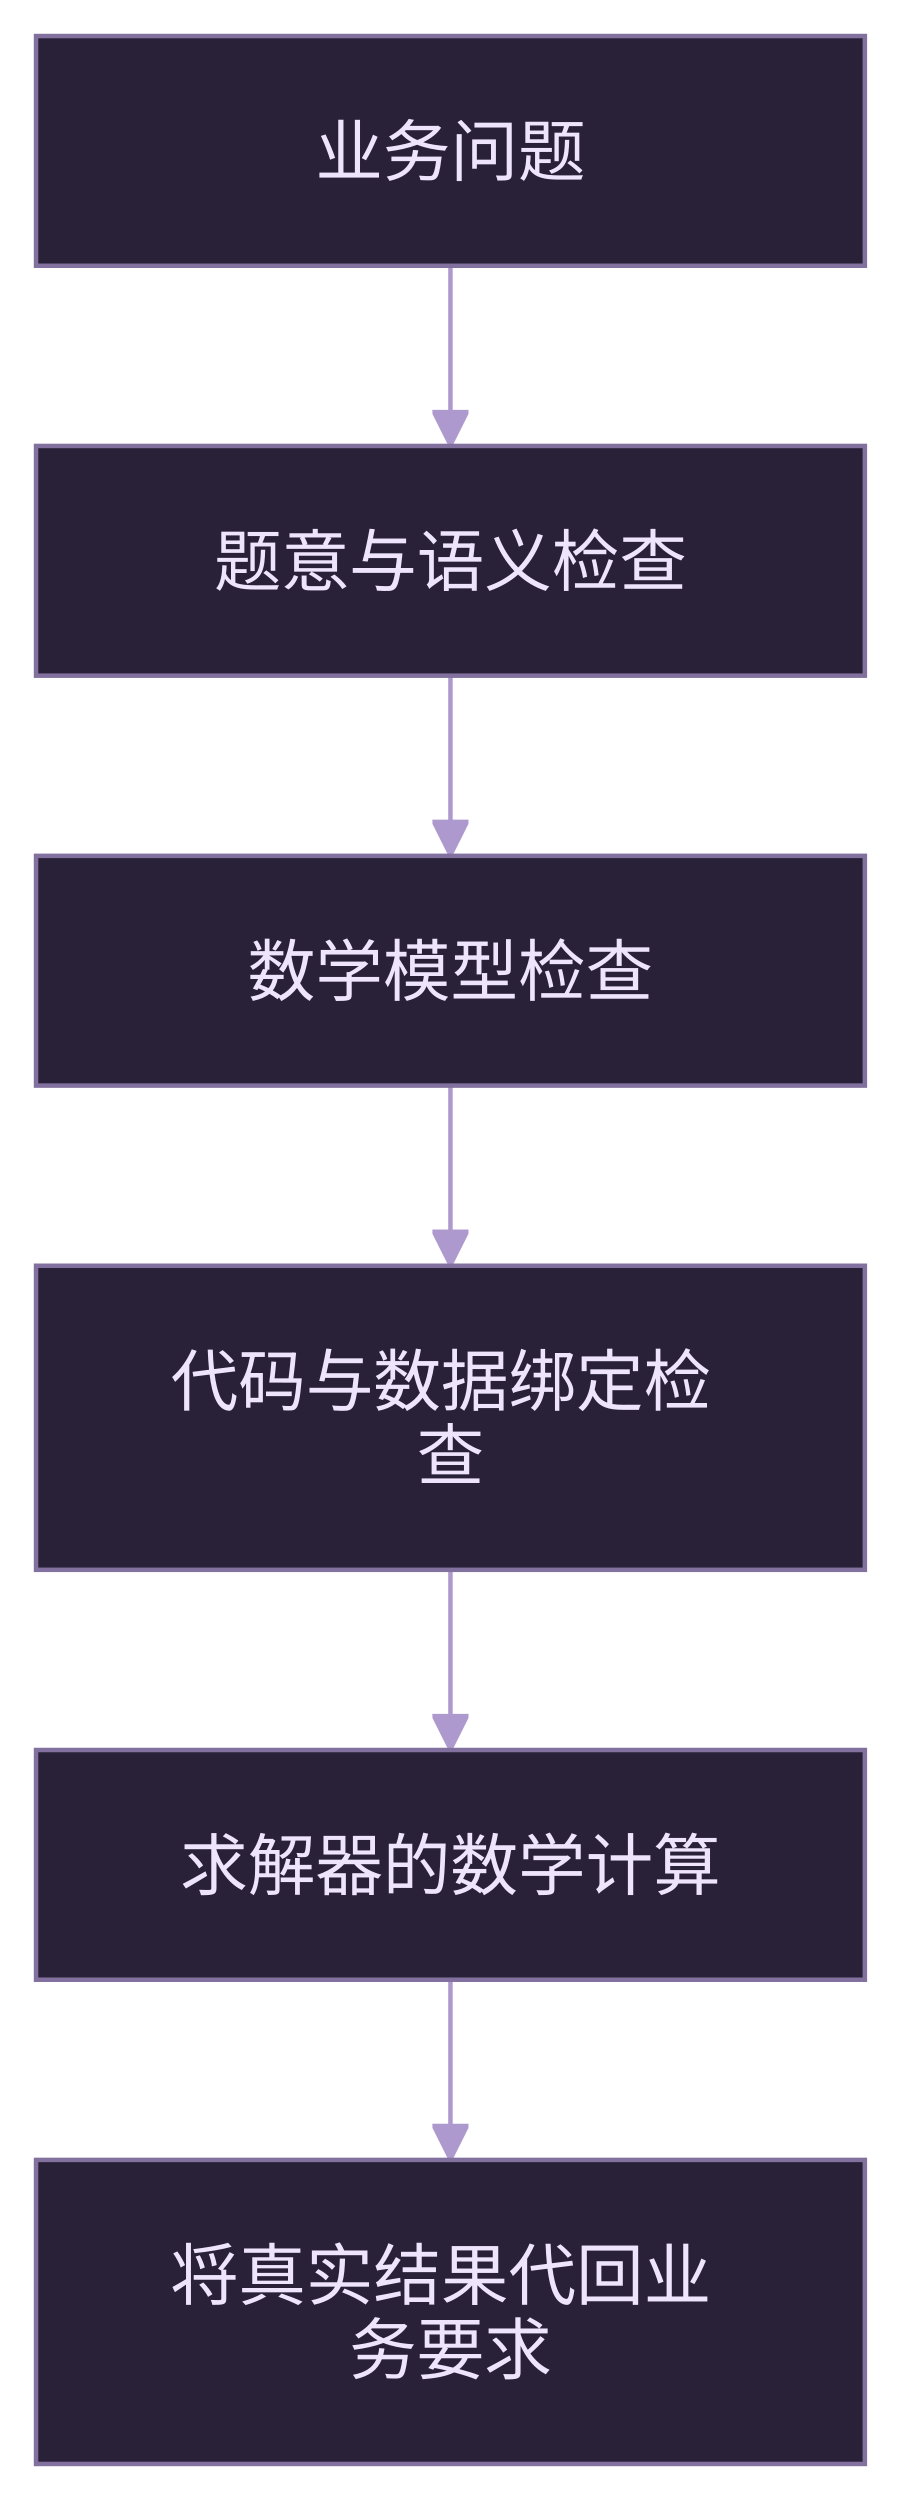
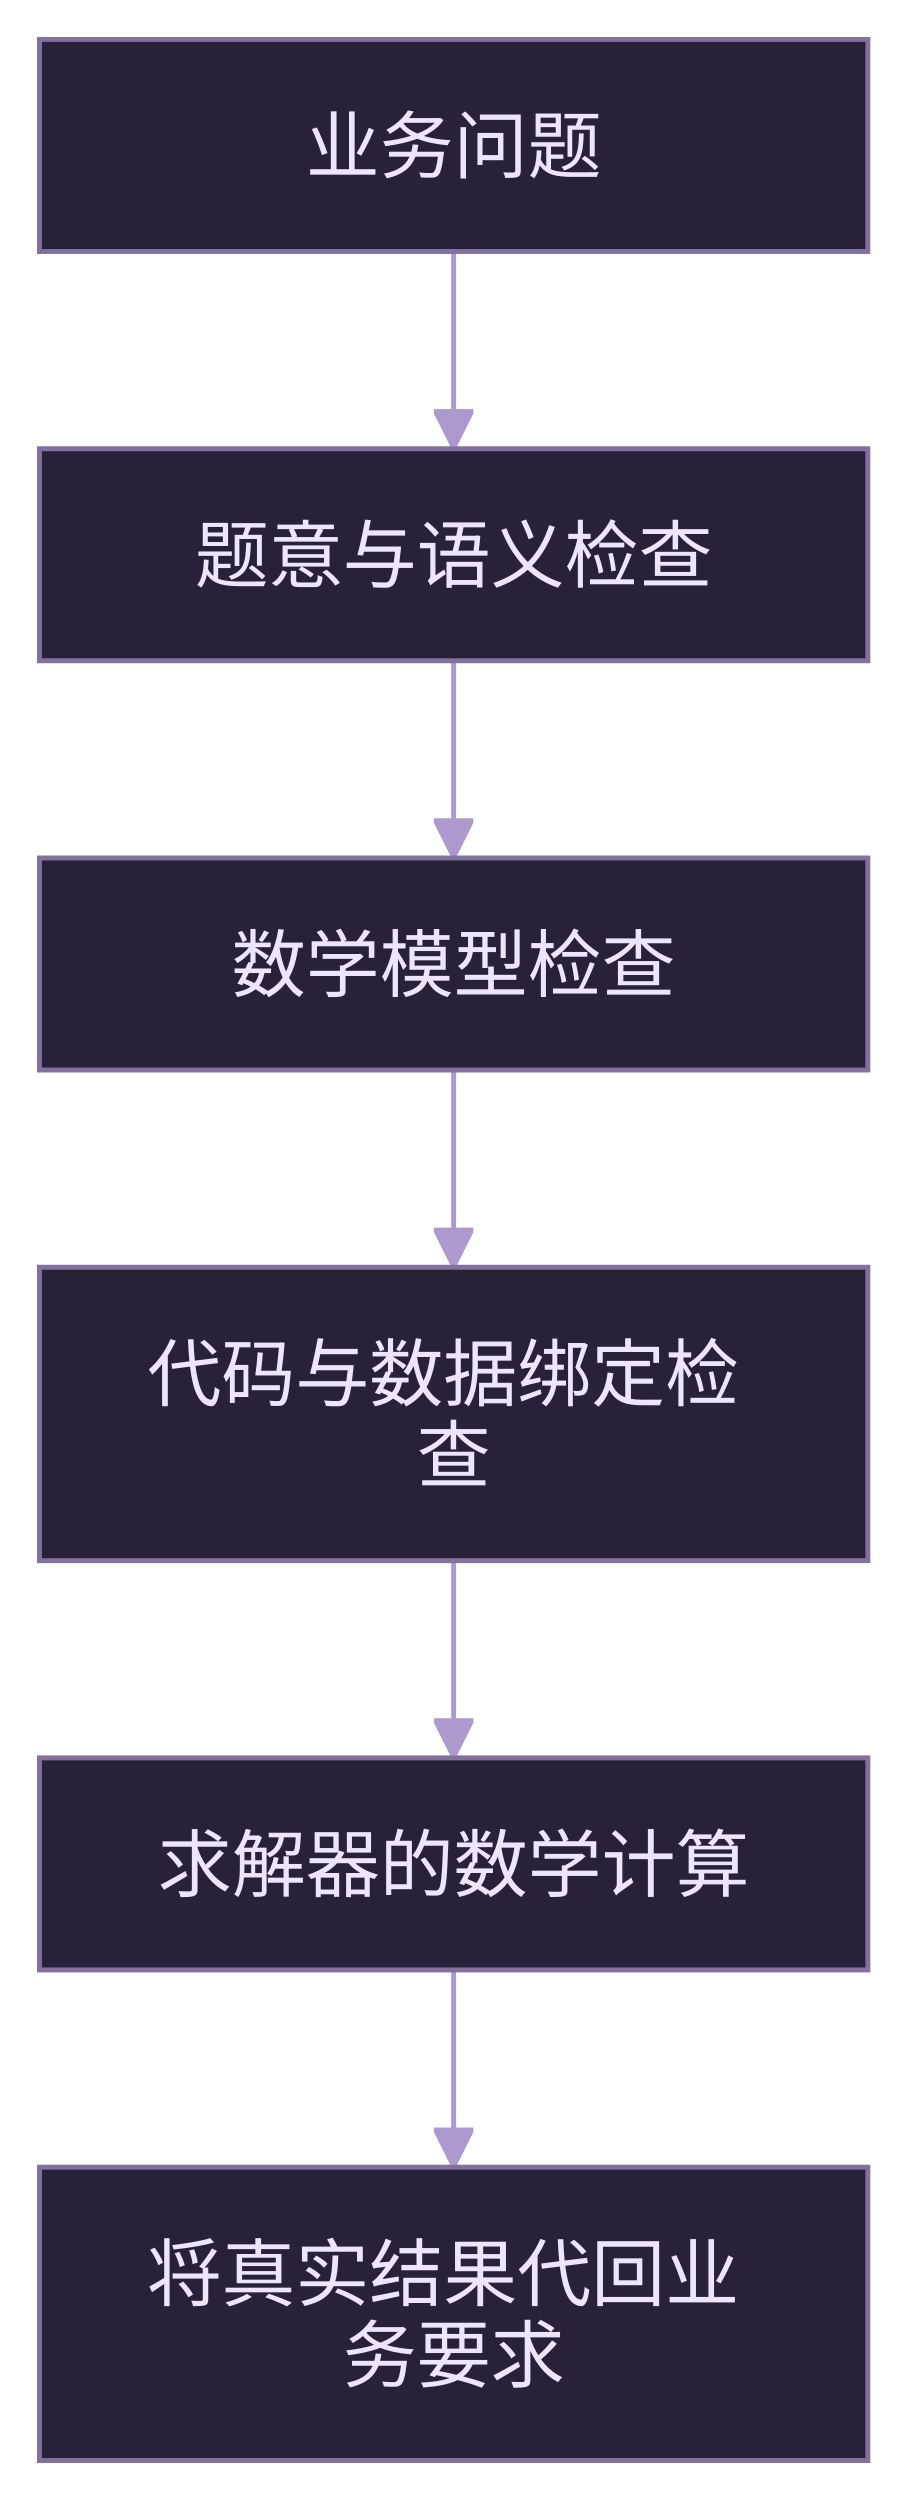
- <svg xmlns="http://www.w3.org/2000/svg" id="diagram-zh-methods-1" width="100%" class="flowchart" style="max-width: 200px;" viewBox="4 4 200 555" role="graphics-document document" aria-roledescription="flowchart-v2">
+ <svg xmlns="http://www.w3.org/2000/svg" id="diagram-zh-methods-1" width="100%" class="flowchart" style="max-width: 184px;" viewBox="4 4 184 507" role="graphics-document document" aria-roledescription="flowchart-v2">
  <style>#diagram-zh-methods-1{font-family:Inter,Arial,sans-serif;font-size:15px;fill:#eee5fc;}@keyframes edge-animation-frame{from{stroke-dashoffset:0;}}@keyframes dash{to{stroke-dashoffset:0;}}#diagram-zh-methods-1 .edge-animation-slow{stroke-dasharray:9,5!important;stroke-dashoffset:900;animation:dash 50s linear infinite;stroke-linecap:round;}#diagram-zh-methods-1 .edge-animation-fast{stroke-dasharray:9,5!important;stroke-dashoffset:900;animation:dash 20s linear infinite;stroke-linecap:round;}#diagram-zh-methods-1 .error-icon{fill:#35283c;}#diagram-zh-methods-1 .error-text{fill:#cad7c3;stroke:#cad7c3;}#diagram-zh-methods-1 .edge-thickness-normal{stroke-width:1px;}#diagram-zh-methods-1 .edge-thickness-thick{stroke-width:3.5px;}#diagram-zh-methods-1 .edge-pattern-solid{stroke-dasharray:0;}#diagram-zh-methods-1 .edge-thickness-invisible{stroke-width:0;fill:none;}#diagram-zh-methods-1 .edge-pattern-dashed{stroke-dasharray:3;}#diagram-zh-methods-1 .edge-pattern-dotted{stroke-dasharray:2;}#diagram-zh-methods-1 .marker{fill:#ae99ce;stroke:#ae99ce;}#diagram-zh-methods-1 .marker.cross{stroke:#ae99ce;}#diagram-zh-methods-1 svg{font-family:Inter,Arial,sans-serif;font-size:15px;}#diagram-zh-methods-1 p{margin:0;}#diagram-zh-methods-1 .label{font-family:Inter,Arial,sans-serif;color:#eee5fc;}#diagram-zh-methods-1 .cluster-label text{fill:#cad7c3;}#diagram-zh-methods-1 .cluster-label span{color:#cad7c3;}#diagram-zh-methods-1 .cluster-label span p{background-color:transparent;}#diagram-zh-methods-1 .label text,#diagram-zh-methods-1 span{fill:#eee5fc;color:#eee5fc;}#diagram-zh-methods-1 .node rect,#diagram-zh-methods-1 .node circle,#diagram-zh-methods-1 .node ellipse,#diagram-zh-methods-1 .node polygon,#diagram-zh-methods-1 .node path{fill:#282137;stroke:#82709f;stroke-width:1px;}#diagram-zh-methods-1 .rough-node .label text,#diagram-zh-methods-1 .node .label text,#diagram-zh-methods-1 .image-shape .label,#diagram-zh-methods-1 .icon-shape .label{text-anchor:middle;}#diagram-zh-methods-1 .node .katex path{fill:#000;stroke:#000;stroke-width:1px;}#diagram-zh-methods-1 .rough-node .label,#diagram-zh-methods-1 .node .label,#diagram-zh-methods-1 .image-shape .label,#diagram-zh-methods-1 .icon-shape .label{text-align:center;}#diagram-zh-methods-1 .node.clickable{cursor:pointer;}#diagram-zh-methods-1 .root .anchor path{fill:#ae99ce!important;stroke-width:0;stroke:#ae99ce;}#diagram-zh-methods-1 .arrowheadPath{fill:#e6e9e0;}#diagram-zh-methods-1 .edgePaths .path{stroke:#ae99ce;stroke-width:1px;}#diagram-zh-methods-1 .flowchart-link{stroke:#ae99ce;fill:none;}#diagram-zh-methods-1 .edgeLabel{background-color:#19161f;text-align:center;}#diagram-zh-methods-1 .edgeLabel p{background-color:#19161f;}#diagram-zh-methods-1 .edgeLabel rect{opacity:0.5;background-color:#19161f;fill:#19161f;}#diagram-zh-methods-1 .labelBkg{background-color:rgba(25, 22, 31, 0.5);}#diagram-zh-methods-1 .cluster rect{fill:#211c29;stroke:#635271;stroke-width:1px;}#diagram-zh-methods-1 .cluster text{fill:#cad7c3;}#diagram-zh-methods-1 .cluster span{color:#cad7c3;}#diagram-zh-methods-1 .node .collapsed-indicator{fill:#635271;stroke:none;opacity:0.6;}#diagram-zh-methods-1 .node .collapsed-separator{stroke:#635271;stroke-width:0.75px;}#diagram-zh-methods-1 div.mermaidTooltip{position:absolute;text-align:center;max-width:200px;padding:2px;font-family:Inter,Arial,sans-serif;font-size:12px;background:#35283c;border:1px solid hsl(279, 0%, 29.608%);border-radius:2px;pointer-events:none;z-index:100;}#diagram-zh-methods-1 .flowchartTitleText{text-anchor:middle;font-size:18px;fill:#eee5fc;}#diagram-zh-methods-1 rect.text{fill:none;stroke-width:0;}#diagram-zh-methods-1 .icon-shape,#diagram-zh-methods-1 .image-shape{background-color:#19161f;text-align:center;}#diagram-zh-methods-1 .icon-shape p,#diagram-zh-methods-1 .image-shape p{background-color:#19161f;padding:2px;}#diagram-zh-methods-1 .icon-shape .label rect,#diagram-zh-methods-1 .image-shape .label rect{opacity:0.5;background-color:#19161f;fill:#19161f;}#diagram-zh-methods-1 .label-icon{display:inline-block;height:1em;overflow:visible;vertical-align:-0.125em;}#diagram-zh-methods-1 .node .label-icon path{fill:currentColor;stroke:revert;stroke-width:revert;}#diagram-zh-methods-1 .node .neo-node{stroke:#82709f;}#diagram-zh-methods-1 [data-look="neo"].node rect,#diagram-zh-methods-1 [data-look="neo"].cluster rect,#diagram-zh-methods-1 [data-look="neo"].node polygon{stroke:url(#diagram-zh-methods-1-gradient);filter:drop-shadow( 1px 2px 2px rgba(185,185,185,1));}#diagram-zh-methods-1 [data-look="neo"].swimlane.cluster rect{filter:none;}#diagram-zh-methods-1 [data-look="neo"].node path{stroke:url(#diagram-zh-methods-1-gradient);stroke-width:1px;}#diagram-zh-methods-1 [data-look="neo"].node .outer-path{filter:drop-shadow( 1px 2px 2px rgba(185,185,185,1));}#diagram-zh-methods-1 [data-look="neo"].node .neo-line path{stroke:#82709f;filter:none;}#diagram-zh-methods-1 [data-look="neo"].node circle{stroke:url(#diagram-zh-methods-1-gradient);filter:drop-shadow( 1px 2px 2px rgba(185,185,185,1));}#diagram-zh-methods-1 [data-look="neo"].node circle .state-start{fill:#000000;}#diagram-zh-methods-1 [data-look="neo"].icon-shape .icon{fill:url(#diagram-zh-methods-1-gradient);filter:drop-shadow( 1px 2px 2px rgba(185,185,185,1));}#diagram-zh-methods-1 [data-look="neo"].icon-shape .icon-neo path{stroke:url(#diagram-zh-methods-1-gradient);filter:drop-shadow( 1px 2px 2px rgba(185,185,185,1));}#diagram-zh-methods-1 :root{--mermaid-font-family:Inter,Arial,sans-serif;}</style>
  <g>
    <marker id="diagram-zh-methods-1_flowchart-v2-pointEnd" class="marker flowchart-v2" viewBox="0 0 10 10" refX="5" refY="5" markerUnits="userSpaceOnUse" markerWidth="8" markerHeight="8" orient="auto">
      <path d="M 0 0 L 10 5 L 0 10 z" class="arrowMarkerPath" style="stroke-width: 1; stroke-dasharray: 1, 0;" />
    </marker>
    <marker id="diagram-zh-methods-1_flowchart-v2-pointStart" class="marker flowchart-v2" viewBox="0 0 10 10" refX="4.5" refY="5" markerUnits="userSpaceOnUse" markerWidth="8" markerHeight="8" orient="auto">
      <path d="M 0 5 L 10 10 L 10 0 z" class="arrowMarkerPath" style="stroke-width: 1; stroke-dasharray: 1, 0;" />
    </marker>
    <marker id="diagram-zh-methods-1_flowchart-v2-pointEnd-margin" class="marker flowchart-v2" viewBox="0 0 11.5 14" refX="11.5" refY="7" markerUnits="userSpaceOnUse" markerWidth="10.5" markerHeight="14" orient="auto">
      <path d="M 0 0 L 11.5 7 L 0 14 z" class="arrowMarkerPath" style="stroke-width: 0; stroke-dasharray: 1, 0;" />
    </marker>
    <marker id="diagram-zh-methods-1_flowchart-v2-pointStart-margin" class="marker flowchart-v2" viewBox="0 0 11.5 14" refX="1" refY="7" markerUnits="userSpaceOnUse" markerWidth="11.5" markerHeight="14" orient="auto">
      <polygon points="0,7 11.5,14 11.5,0" class="arrowMarkerPath" style="stroke-width: 0; stroke-dasharray: 1, 0;" />
    </marker>
    <marker id="diagram-zh-methods-1_flowchart-v2-circleEnd" class="marker flowchart-v2" viewBox="0 0 10 10" refX="11" refY="5" markerUnits="userSpaceOnUse" markerWidth="11" markerHeight="11" orient="auto">
      <circle cx="5" cy="5" r="5" class="arrowMarkerPath" style="stroke-width: 1; stroke-dasharray: 1, 0;" />
    </marker>
    <marker id="diagram-zh-methods-1_flowchart-v2-circleStart" class="marker flowchart-v2" viewBox="0 0 10 10" refX="-1" refY="5" markerUnits="userSpaceOnUse" markerWidth="11" markerHeight="11" orient="auto">
      <circle cx="5" cy="5" r="5" class="arrowMarkerPath" style="stroke-width: 1; stroke-dasharray: 1, 0;" />
    </marker>
    <marker id="diagram-zh-methods-1_flowchart-v2-circleEnd-margin" class="marker flowchart-v2" viewBox="0 0 10 10" refY="5" refX="12.25" markerUnits="userSpaceOnUse" markerWidth="14" markerHeight="14" orient="auto">
      <circle cx="5" cy="5" r="5" class="arrowMarkerPath" style="stroke-width: 0; stroke-dasharray: 1, 0;" />
    </marker>
    <marker id="diagram-zh-methods-1_flowchart-v2-circleStart-margin" class="marker flowchart-v2" viewBox="0 0 10 10" refX="-2" refY="5" markerUnits="userSpaceOnUse" markerWidth="14" markerHeight="14" orient="auto">
      <circle cx="5" cy="5" r="5" class="arrowMarkerPath" style="stroke-width: 0; stroke-dasharray: 1, 0;" />
    </marker>
    <marker id="diagram-zh-methods-1_flowchart-v2-crossEnd" class="marker cross flowchart-v2" viewBox="0 0 11 11" refX="12" refY="5.2" markerUnits="userSpaceOnUse" markerWidth="11" markerHeight="11" orient="auto">
      <path d="M 1,1 l 9,9 M 10,1 l -9,9" class="arrowMarkerPath" style="stroke-width: 2; stroke-dasharray: 1, 0;" />
    </marker>
    <marker id="diagram-zh-methods-1_flowchart-v2-crossStart" class="marker cross flowchart-v2" viewBox="0 0 11 11" refX="-1" refY="5.2" markerUnits="userSpaceOnUse" markerWidth="11" markerHeight="11" orient="auto">
      <path d="M 1,1 l 9,9 M 10,1 l -9,9" class="arrowMarkerPath" style="stroke-width: 2; stroke-dasharray: 1, 0;" />
    </marker>
    <marker id="diagram-zh-methods-1_flowchart-v2-crossEnd-margin" class="marker cross flowchart-v2" viewBox="0 0 15 15" refX="17.7" refY="7.5" markerUnits="userSpaceOnUse" markerWidth="12" markerHeight="12" orient="auto">
      <path d="M 1,1 L 14,14 M 1,14 L 14,1" class="arrowMarkerPath" style="stroke-width: 2.5;" />
    </marker>
    <marker id="diagram-zh-methods-1_flowchart-v2-crossStart-margin" class="marker cross flowchart-v2" viewBox="0 0 15 15" refX="-3.5" refY="7.5" markerUnits="userSpaceOnUse" markerWidth="12" markerHeight="12" orient="auto">
      <path d="M 1,1 L 14,14 M 1,14 L 14,1" class="arrowMarkerPath" style="stroke-width: 2.5; stroke-dasharray: 1, 0;" />
    </marker>
    <g class="root">
      <g class="clusters" />
      <g class="edges edgePaths">
-         <path d="M104,63L104,99" id="diagram-zh-methods-1-L_Problem_Semantic_0" class="edge-thickness-normal edge-pattern-solid edge-thickness-normal edge-pattern-solid flowchart-link" style=";" data-edge="true" data-et="edge" data-id="L_Problem_Semantic_0" data-points="W3sieCI6MTA0LCJ5Ijo2M30seyJ4IjoxMDQsInkiOjEwM31d" data-look="classic" marker-end="url(#diagram-zh-methods-1_flowchart-v2-pointEnd)" />
-         <path d="M104,154L104,190" id="diagram-zh-methods-1-L_Semantic_Form_0" class="edge-thickness-normal edge-pattern-solid edge-thickness-normal edge-pattern-solid flowchart-link" style=";" data-edge="true" data-et="edge" data-id="L_Semantic_Form_0" data-points="W3sieCI6MTA0LCJ5IjoxNTR9LHsieCI6MTA0LCJ5IjoxOTR9XQ==" data-look="classic" marker-end="url(#diagram-zh-methods-1_flowchart-v2-pointEnd)" />
-         <path d="M104,245L104,281" id="diagram-zh-methods-1-L_Form_Code_0" class="edge-thickness-normal edge-pattern-solid edge-thickness-normal edge-pattern-solid flowchart-link" style=";" data-edge="true" data-et="edge" data-id="L_Form_Code_0" data-points="W3sieCI6MTA0LCJ5IjoyNDV9LHsieCI6MTA0LCJ5IjoyODV9XQ==" data-look="classic" marker-end="url(#diagram-zh-methods-1_flowchart-v2-pointEnd)" />
-         <path d="M104,352.5L104,388.5" id="diagram-zh-methods-1-L_Code_Solver_0" class="edge-thickness-normal edge-pattern-solid edge-thickness-normal edge-pattern-solid flowchart-link" style=";" data-edge="true" data-et="edge" data-id="L_Code_Solver_0" data-points="W3sieCI6MTA0LCJ5IjozNTIuNX0seyJ4IjoxMDQsInkiOjM5Mi41fV0=" data-look="classic" marker-end="url(#diagram-zh-methods-1_flowchart-v2-pointEnd)" />
-         <path d="M104,443.5L104,479.5" id="diagram-zh-methods-1-L_Solver_Review_0" class="edge-thickness-normal edge-pattern-solid edge-thickness-normal edge-pattern-solid flowchart-link" style=";" data-edge="true" data-et="edge" data-id="L_Solver_Review_0" data-points="W3sieCI6MTA0LCJ5Ijo0NDMuNX0seyJ4IjoxMDQsInkiOjQ4My41fV0=" data-look="classic" marker-end="url(#diagram-zh-methods-1_flowchart-v2-pointEnd)" />
+         <path d="M96,55L96,91" id="diagram-zh-methods-1-L_Problem_Semantic_0" class="edge-thickness-normal edge-pattern-solid edge-thickness-normal edge-pattern-solid flowchart-link" style=";" data-edge="true" data-et="edge" data-id="L_Problem_Semantic_0" data-points="W3sieCI6OTYsInkiOjU1fSx7IngiOjk2LCJ5Ijo5NX1d" data-look="classic" marker-end="url(#diagram-zh-methods-1_flowchart-v2-pointEnd)" />
+         <path d="M96,138L96,174" id="diagram-zh-methods-1-L_Semantic_Form_0" class="edge-thickness-normal edge-pattern-solid edge-thickness-normal edge-pattern-solid flowchart-link" style=";" data-edge="true" data-et="edge" data-id="L_Semantic_Form_0" data-points="W3sieCI6OTYsInkiOjEzOH0seyJ4Ijo5NiwieSI6MTc4fV0=" data-look="classic" marker-end="url(#diagram-zh-methods-1_flowchart-v2-pointEnd)" />
+         <path d="M96,221L96,257" id="diagram-zh-methods-1-L_Form_Code_0" class="edge-thickness-normal edge-pattern-solid edge-thickness-normal edge-pattern-solid flowchart-link" style=";" data-edge="true" data-et="edge" data-id="L_Form_Code_0" data-points="W3sieCI6OTYsInkiOjIyMX0seyJ4Ijo5NiwieSI6MjYxfV0=" data-look="classic" marker-end="url(#diagram-zh-methods-1_flowchart-v2-pointEnd)" />
+         <path d="M96,320.5L96,356.5" id="diagram-zh-methods-1-L_Code_Solver_0" class="edge-thickness-normal edge-pattern-solid edge-thickness-normal edge-pattern-solid flowchart-link" style=";" data-edge="true" data-et="edge" data-id="L_Code_Solver_0" data-points="W3sieCI6OTYsInkiOjMyMC41fSx7IngiOjk2LCJ5IjozNjAuNX1d" data-look="classic" marker-end="url(#diagram-zh-methods-1_flowchart-v2-pointEnd)" />
+         <path d="M96,403.5L96,439.5" id="diagram-zh-methods-1-L_Solver_Review_0" class="edge-thickness-normal edge-pattern-solid edge-thickness-normal edge-pattern-solid flowchart-link" style=";" data-edge="true" data-et="edge" data-id="L_Solver_Review_0" data-points="W3sieCI6OTYsInkiOjQwMy41fSx7IngiOjk2LCJ5Ijo0NDMuNX1d" data-look="classic" marker-end="url(#diagram-zh-methods-1_flowchart-v2-pointEnd)" />
      </g>
      <g class="edgeLabels" />
      <g class="nodes">
-         <g class="node default" id="diagram-zh-methods-1-flowchart-Problem-0" data-look="classic" transform="translate(104, 37.5)">
-           <rect class="basic label-container" style="" x="-92" y="-25.5" width="184" height="51" />
+         <g class="node default" id="diagram-zh-methods-1-flowchart-Problem-0" data-look="classic" transform="translate(96, 33.5)">
+           <rect class="basic label-container" style="" x="-84" y="-21.5" width="168" height="43" />
          <g class="label" style="" transform="translate(0, -9.5)">
            <rect />
            <g>
              <rect class="background" style="stroke: none" />
              <text y="-10.1" style="">
                <tspan class="text-outer-tspan row" x="0" y="-0.1em" dy="1.1em">
                  <tspan font-style="normal" class="text-inner-tspan" font-weight="normal">业务问题</tspan>
                </tspan>
              </text>
            </g>
          </g>
        </g>
-         <g class="node default" id="diagram-zh-methods-1-flowchart-Semantic-1" data-look="classic" transform="translate(104, 128.5)">
-           <rect class="basic label-container" style="" x="-92" y="-25.5" width="184" height="51" />
+         <g class="node default" id="diagram-zh-methods-1-flowchart-Semantic-1" data-look="classic" transform="translate(96, 116.5)">
+           <rect class="basic label-container" style="" x="-84" y="-21.5" width="168" height="43" />
          <g class="label" style="" transform="translate(0, -9.5)">
            <rect />
            <g>
              <rect class="background" style="stroke: none" />
              <text y="-10.1" style="">
                <tspan class="text-outer-tspan row" x="0" y="-0.1em" dy="1.1em">
                  <tspan font-style="normal" class="text-inner-tspan" font-weight="normal">题意与语义检查</tspan>
                </tspan>
              </text>
            </g>
          </g>
        </g>
-         <g class="node default" id="diagram-zh-methods-1-flowchart-Form-3" data-look="classic" transform="translate(104, 219.5)">
-           <rect class="basic label-container" style="" x="-92" y="-25.5" width="184" height="51" />
+         <g class="node default" id="diagram-zh-methods-1-flowchart-Form-3" data-look="classic" transform="translate(96, 199.5)">
+           <rect class="basic label-container" style="" x="-84" y="-21.5" width="168" height="43" />
          <g class="label" style="" transform="translate(0, -9.5)">
            <rect />
            <g>
              <rect class="background" style="stroke: none" />
              <text y="-10.1" style="">
                <tspan class="text-outer-tspan row" x="0" y="-0.1em" dy="1.1em">
                  <tspan font-style="normal" class="text-inner-tspan" font-weight="normal">数学模型检查</tspan>
                </tspan>
              </text>
            </g>
          </g>
        </g>
-         <g class="node default" id="diagram-zh-methods-1-flowchart-Code-5" data-look="classic" transform="translate(104, 318.75)">
-           <rect class="basic label-container" style="" x="-92" y="-33.75" width="184" height="67.5" />
+         <g class="node default" id="diagram-zh-methods-1-flowchart-Code-5" data-look="classic" transform="translate(96, 290.75)">
+           <rect class="basic label-container" style="" x="-84" y="-29.75" width="168" height="59.5" />
          <g class="label" style="" transform="translate(0, -17.75)">
            <rect />
            <g>
              <rect class="background" style="stroke: none" />
              <text y="-10.1" style="">
                <tspan class="text-outer-tspan row" x="0" y="-0.1em" dy="1.1em">
                  <tspan font-style="normal" class="text-inner-tspan" font-weight="normal">代码与数据绑定检</tspan>
                </tspan>
                <tspan class="text-outer-tspan row" x="0" y="1em" dy="1.1em">
                  <tspan font-style="normal" class="text-inner-tspan" font-weight="normal">查</tspan>
                </tspan>
              </text>
            </g>
          </g>
        </g>
-         <g class="node default" id="diagram-zh-methods-1-flowchart-Solver-7" data-look="classic" transform="translate(104, 418)">
-           <rect class="basic label-container" style="" x="-92" y="-25.5" width="184" height="51" />
+         <g class="node default" id="diagram-zh-methods-1-flowchart-Solver-7" data-look="classic" transform="translate(96, 382)">
+           <rect class="basic label-container" style="" x="-84" y="-21.5" width="168" height="43" />
          <g class="label" style="" transform="translate(0, -9.5)">
            <rect />
            <g>
              <rect class="background" style="stroke: none" />
              <text y="-10.1" style="">
                <tspan class="text-outer-tspan row" x="0" y="-0.1em" dy="1.1em">
                  <tspan font-style="normal" class="text-inner-tspan" font-weight="normal">求解器的数学计算</tspan>
                </tspan>
              </text>
            </g>
          </g>
        </g>
-         <g class="node default" id="diagram-zh-methods-1-flowchart-Review-9" data-look="classic" transform="translate(104, 517.25)">
-           <rect class="basic label-container" style="" x="-92" y="-33.75" width="184" height="67.5" />
+         <g class="node default" id="diagram-zh-methods-1-flowchart-Review-9" data-look="classic" transform="translate(96, 473.25)">
+           <rect class="basic label-container" style="" x="-84" y="-29.75" width="168" height="59.5" />
          <g class="label" style="" transform="translate(0, -17.75)">
            <rect />
            <g>
              <rect class="background" style="stroke: none" />
              <text y="-10.1" style="">
                <tspan class="text-outer-tspan row" x="0" y="-0.1em" dy="1.1em">
                  <tspan font-style="normal" class="text-inner-tspan" font-weight="normal">将真实结果代回业</tspan>
                </tspan>
                <tspan class="text-outer-tspan row" x="0" y="1em" dy="1.1em">
                  <tspan font-style="normal" class="text-inner-tspan" font-weight="normal">务要求</tspan>
                </tspan>
              </text>
            </g>
          </g>
        </g>
      </g>
    </g>
  </g>
  <defs>
    <filter id="diagram-zh-methods-1-drop-shadow" height="130%" width="130%">
      <feDropShadow dx="4" dy="4" stdDeviation="0" flood-opacity="0.06" flood-color="#000000" />
    </filter>
  </defs>
  <defs>
    <filter id="diagram-zh-methods-1-drop-shadow-small" height="150%" width="150%">
      <feDropShadow dx="2" dy="2" stdDeviation="0" flood-opacity="0.06" flood-color="#000000" />
    </filter>
  </defs>
  <linearGradient id="diagram-zh-methods-1-gradient" gradientUnits="objectBoundingBox" x1="0%" y1="0%" x2="100%" y2="0%">
    <stop offset="0%" stop-color="#82709f" stop-opacity="1" />
    <stop offset="100%" stop-color="hsl(162.857, 0%, 26.667%)" stop-opacity="1" />
  </linearGradient>
</svg>
